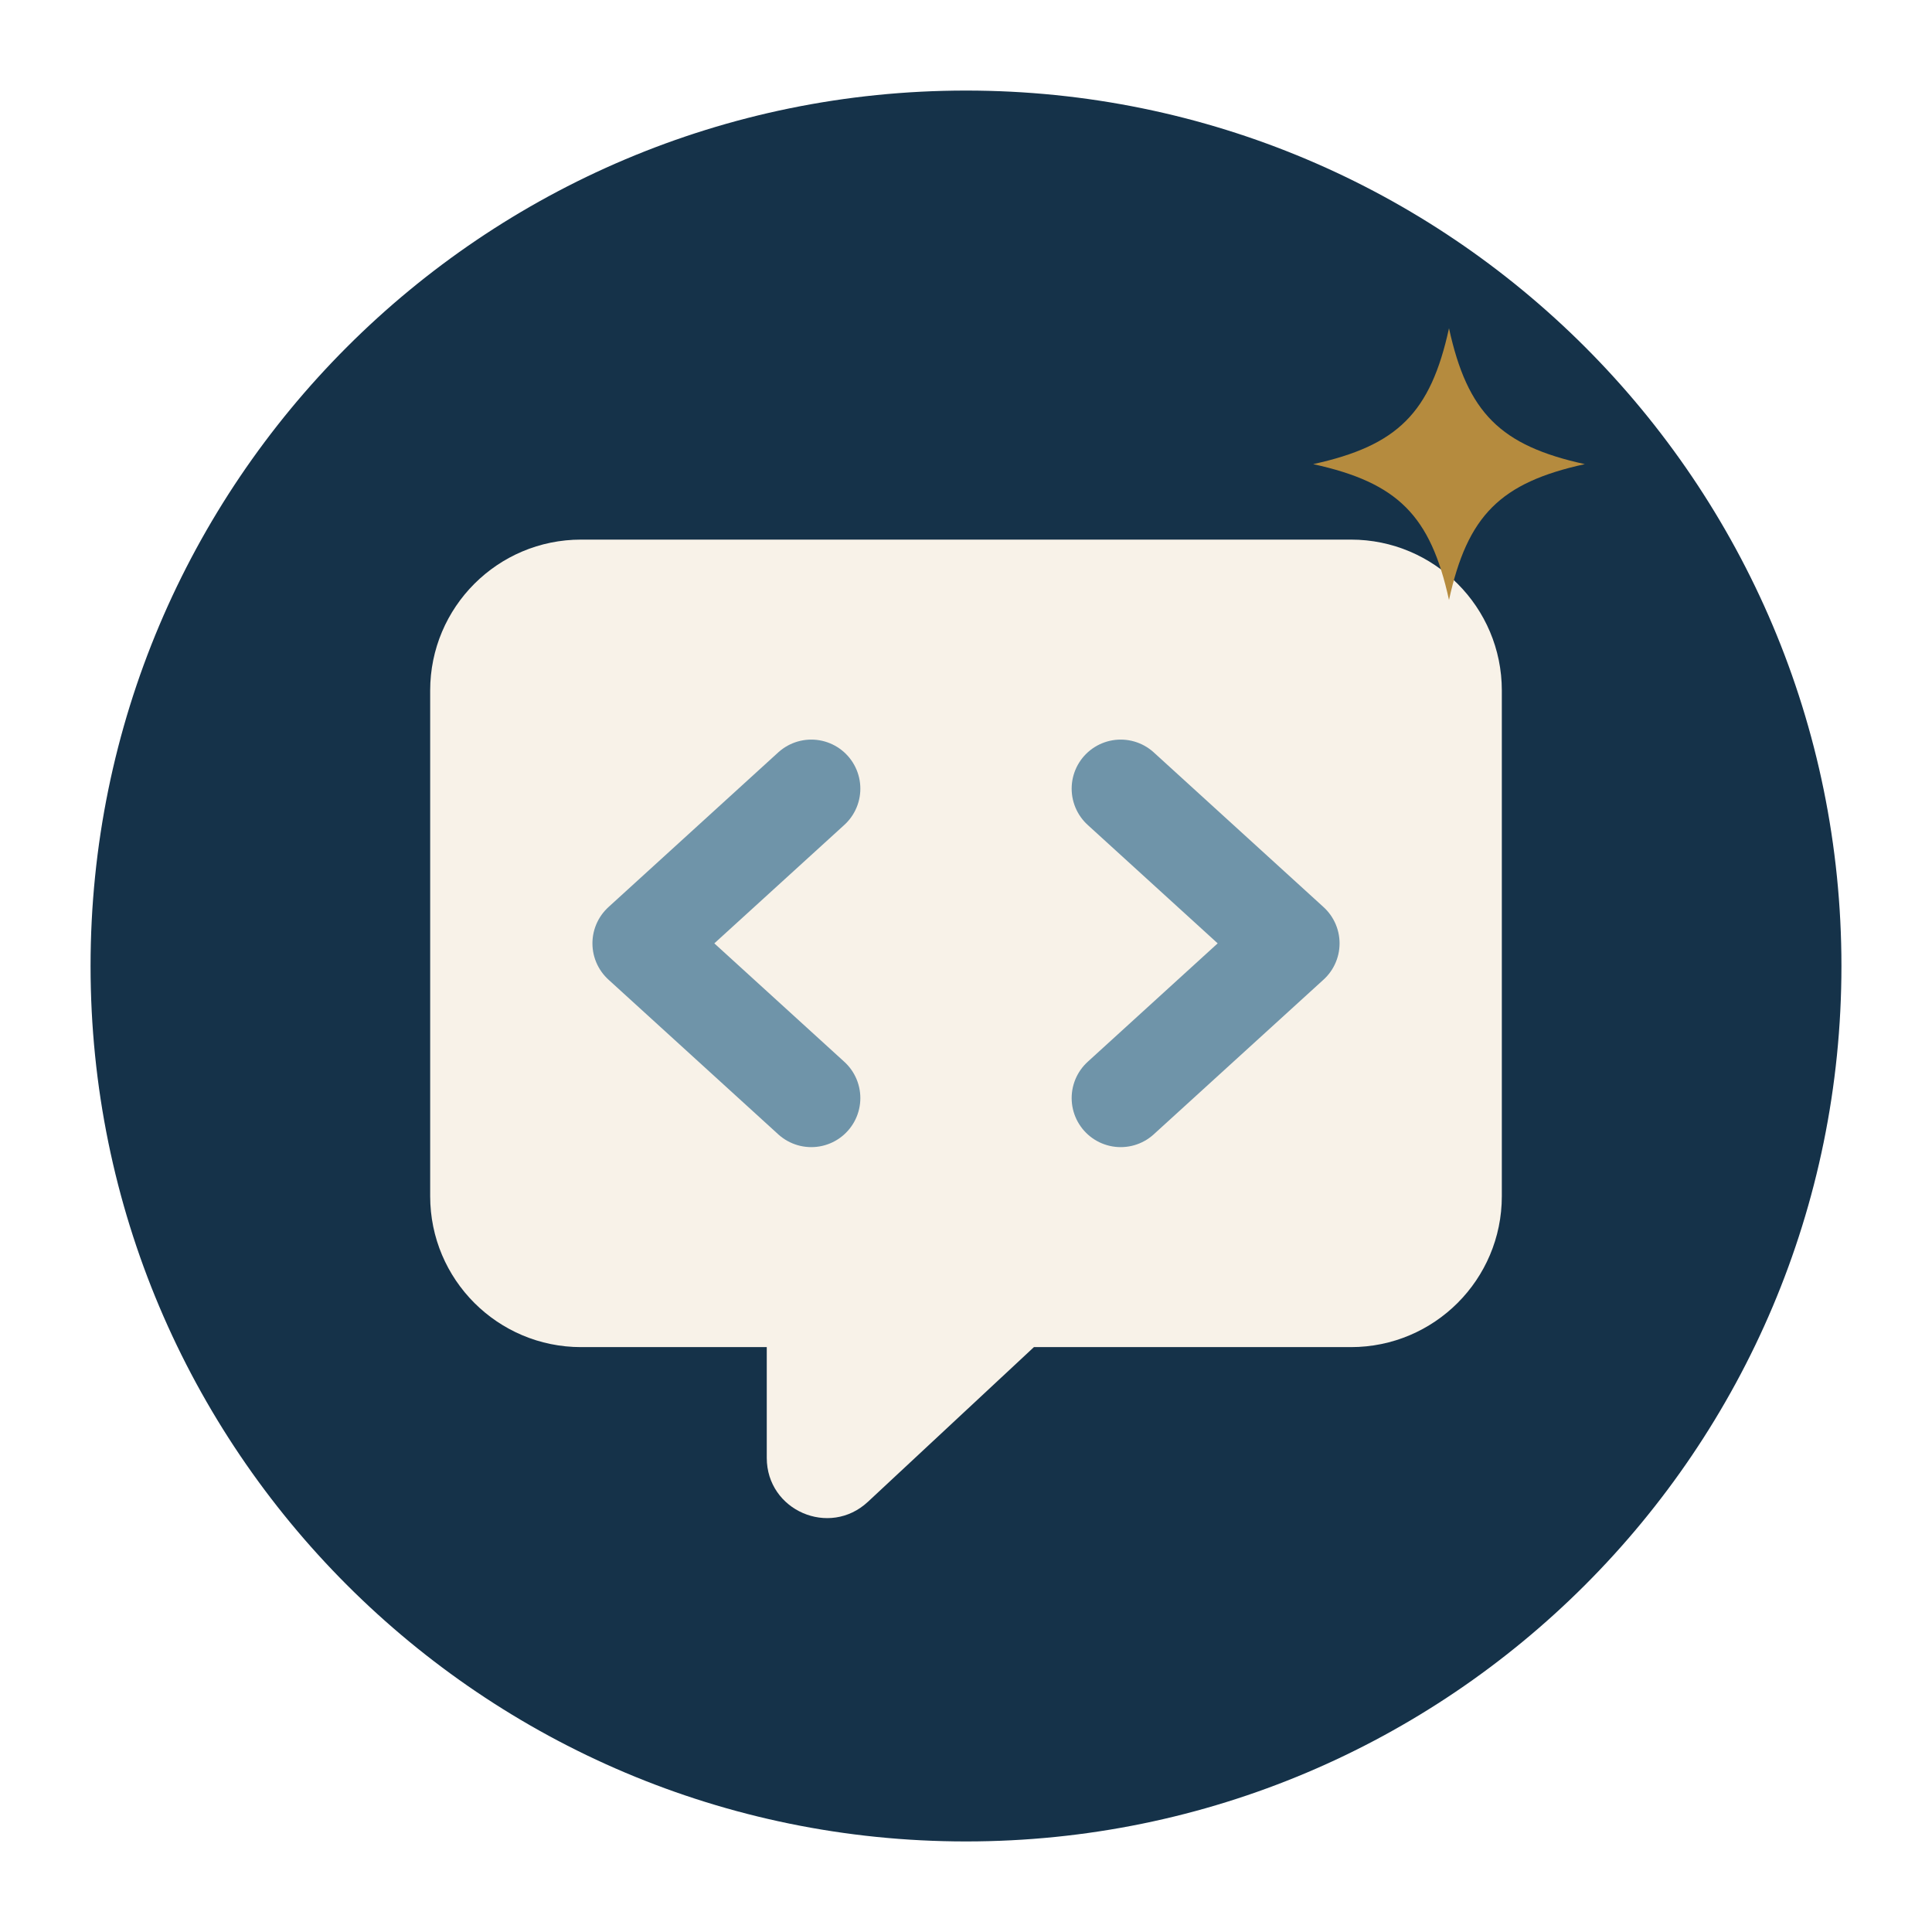
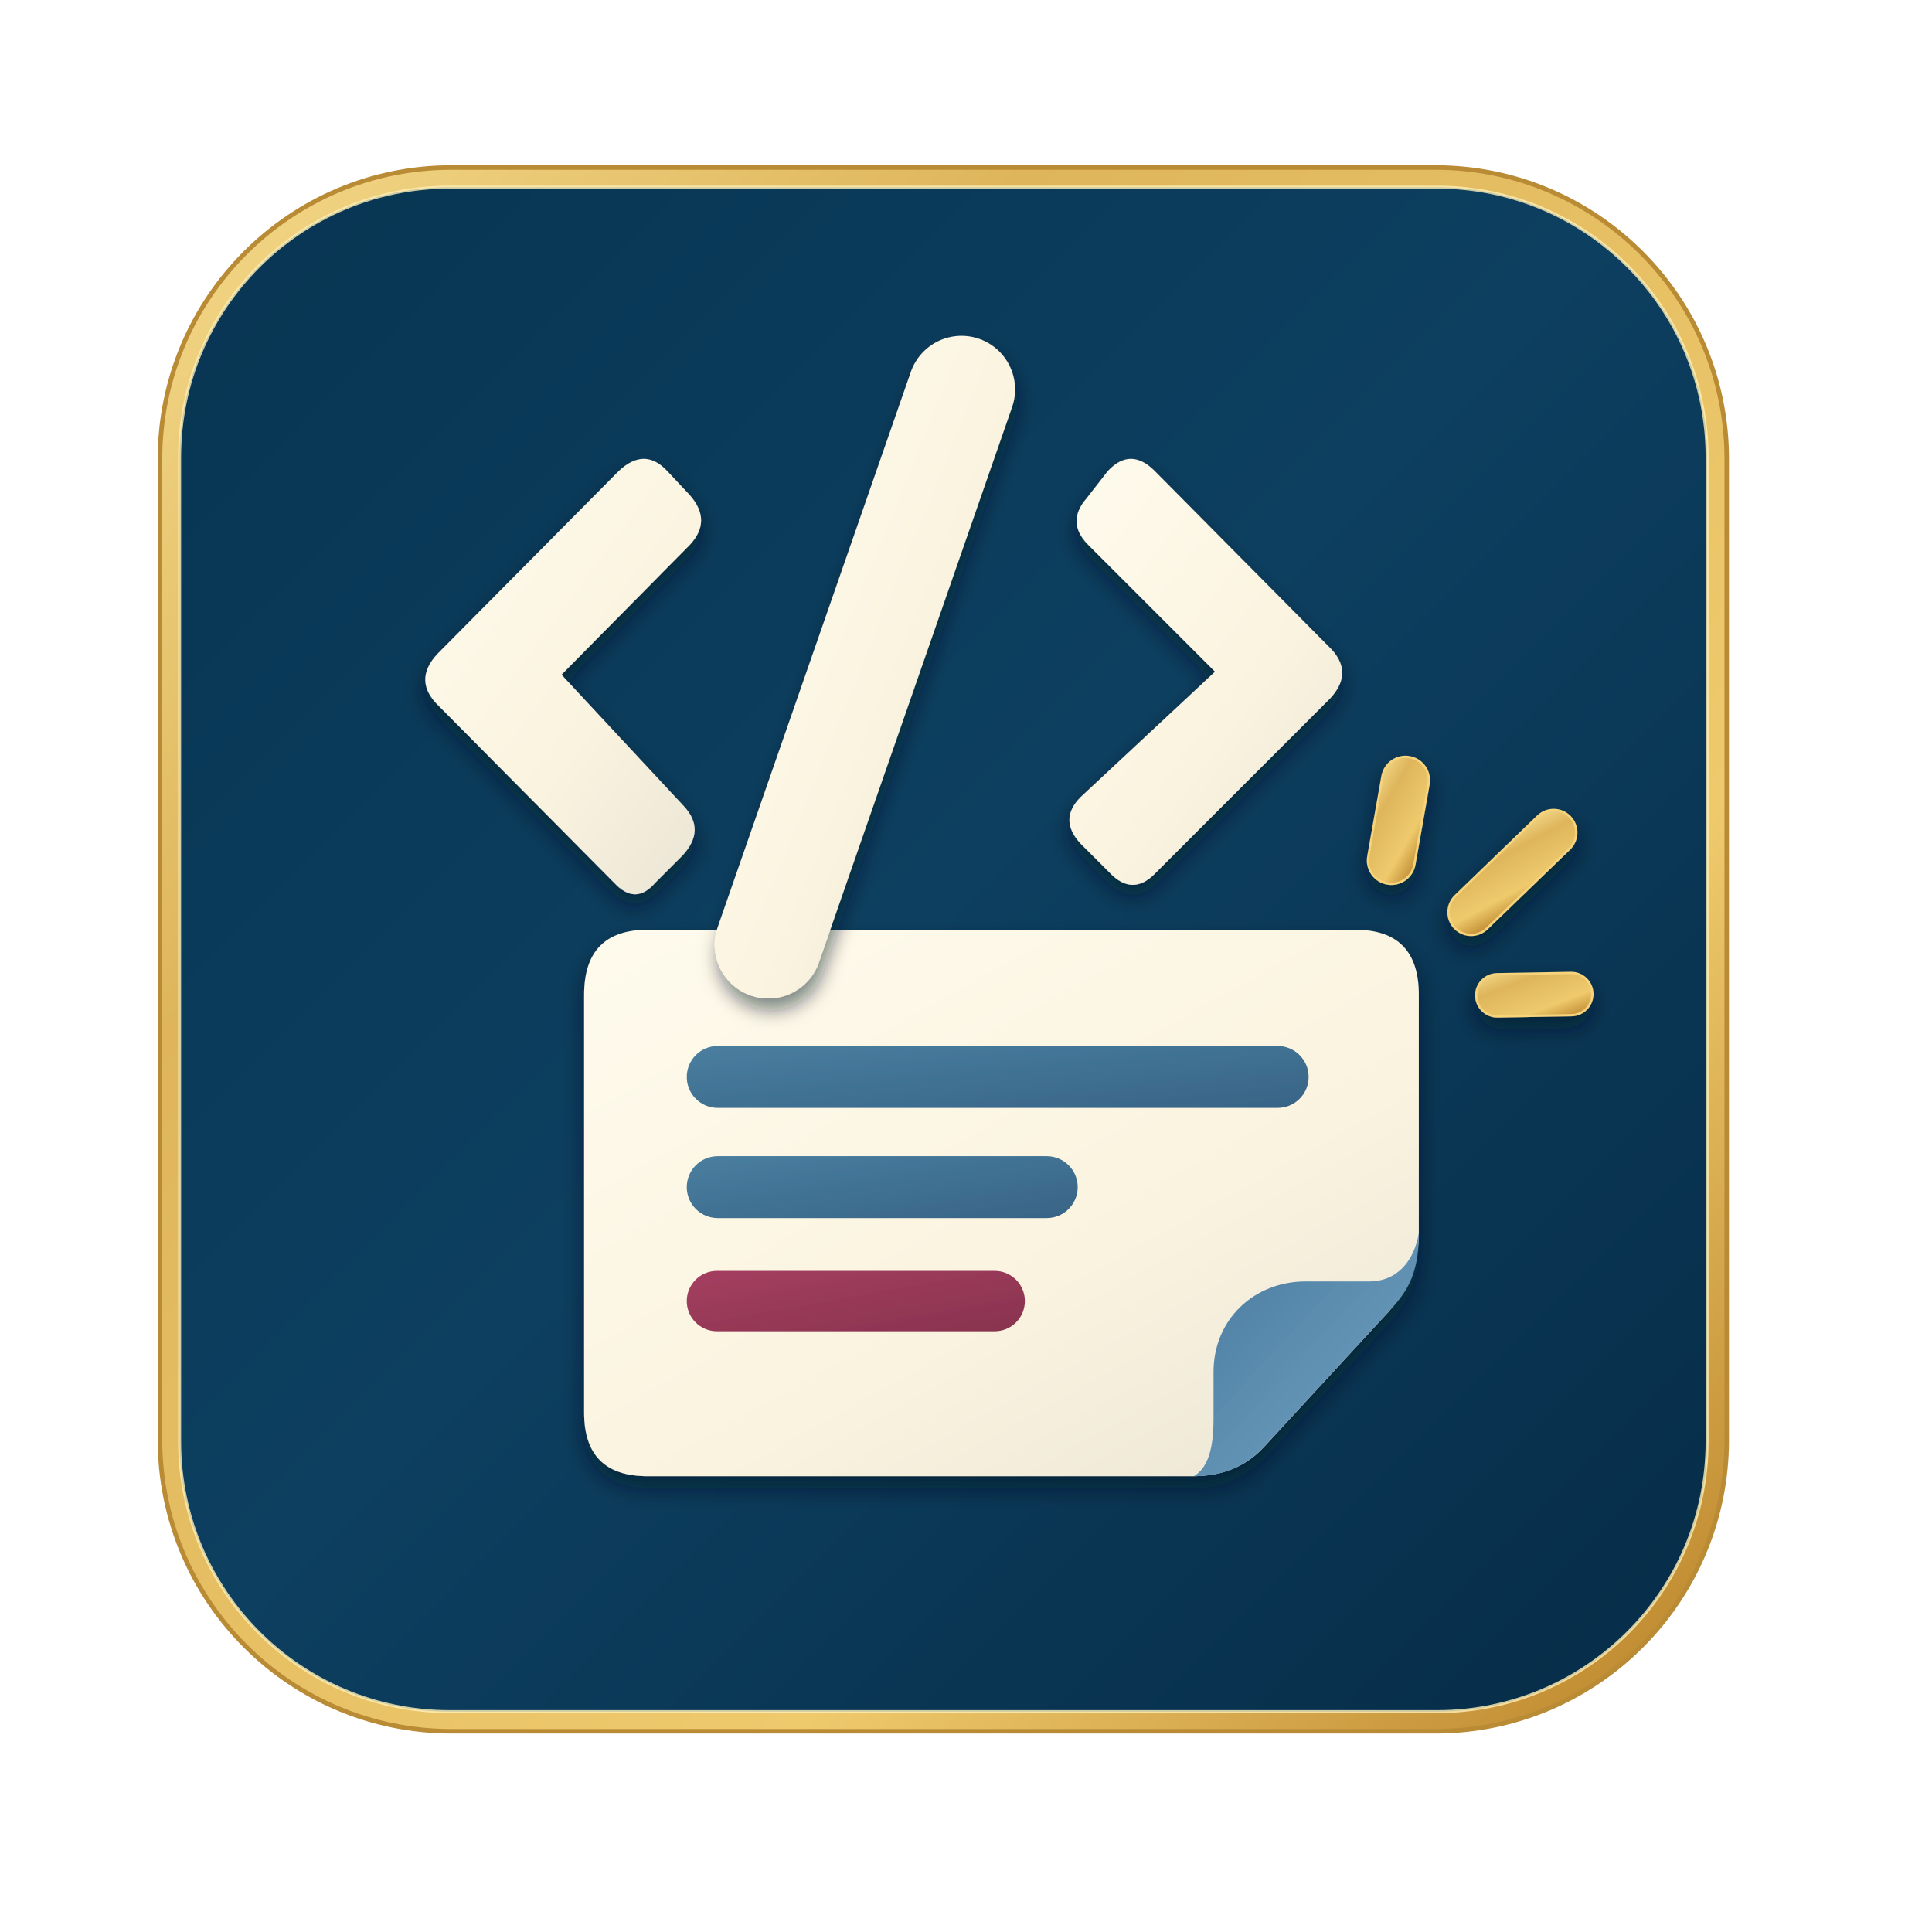
- <svg xmlns="http://www.w3.org/2000/svg" viewBox="0 0 1024 1024" role="img" aria-labelledby="title description">
-   <circle cx="512" cy="512" r="464" fill="#153249" />
-   <path fill="#f8f2e8" d="M308 286h408c44.2 0 80 35.8 80 80v268c0 44.2-35.8 80-80 80H548l-88 82c-20.4 19-53.6 4.6-53.6-23.3V714H308c-44.2 0-80-35.8-80-80V366c0-44.2 35.8-80 80-80Z" />
-   <path fill="none" stroke="#6f94a9" stroke-linecap="round" stroke-linejoin="round" stroke-width="52" d="m430 418-90 82 90 82m164-164 90 82-90 82" />
-   <path fill="#b58b3e" d="M768 174c9.8 44.8 27.2 62.2 72 72-44.8 9.8-62.2 27.2-72 72-9.8-44.8-27.2-62.2-72-72 44.8-9.8 62.2-27.2 72-72Z" />
+ <svg xmlns="http://www.w3.org/2000/svg" viewBox="0 0 1280 1280" role="img" aria-labelledby="title description">
+   <defs>
+     <linearGradient id="navy" x1="0" y1="0" x2="1" y2="1">
+       <stop offset="0" stop-color="#073552" />
+       <stop offset="0.48" stop-color="#0d3f60" />
+       <stop offset="1" stop-color="#062c47" />
+     </linearGradient>
+     <linearGradient id="gold" x1="0" y1="0" x2="1" y2="1">
+       <stop offset="0" stop-color="#f4da8b" />
+       <stop offset="0.28" stop-color="#deb55b" />
+       <stop offset="0.7" stop-color="#efca6d" />
+       <stop offset="1" stop-color="#b88027" />
+     </linearGradient>
+     <linearGradient id="paper" x1="0" y1="0" x2="0.85" y2="1">
+       <stop offset="0" stop-color="#fffbed" />
+       <stop offset="0.65" stop-color="#faf3df" />
+       <stop offset="1" stop-color="#ede7d7" />
+     </linearGradient>
+     <linearGradient id="blue" x1="0" y1="0" x2="1" y2="1">
+       <stop offset="0" stop-color="#497e9f" />
+       <stop offset="1" stop-color="#386486" />
+     </linearGradient>
+     <linearGradient id="fold" x1="0" y1="0" x2="1" y2="1">
+       <stop offset="0" stop-color="#477a9e" />
+       <stop offset="0.65" stop-color="#6595b6" />
+       <stop offset="1" stop-color="#3e6b8e" />
+     </linearGradient>
+     <linearGradient id="red" x1="0" y1="0" x2="1" y2="1">
+       <stop offset="0" stop-color="#a53f60" />
+       <stop offset="1" stop-color="#88334f" />
+     </linearGradient>
+     <filter id="shadow" x="-30%" y="-30%" width="160%" height="170%" color-interpolation-filters="sRGB">
+       <feDropShadow dx="0" dy="8" stdDeviation="7" flood-color="#00111c" flood-opacity="0.55" />
+     </filter>
+     <filter id="slash-shadow" x="-50%" y="-20%" width="200%" height="150%" color-interpolation-filters="sRGB">
+       <feDropShadow dx="2" dy="8" stdDeviation="6" flood-color="#00111c" flood-opacity="0.5" />
+     </filter>
+   </defs>
+   <rect x="106" y="111" width="1038" height="1036" rx="193" fill="url(#gold)" stroke="#b98b35" stroke-width="3" />
+   <rect x="119" y="124" width="1012" height="1010" rx="179" fill="url(#navy)" stroke="#fff0b6" stroke-opacity="0.8" stroke-width="2" />
+   <g filter="url(#shadow)">
+     <path fill="url(#paper)" d="M429 616H898Q940 616 940 659V817Q940 846 920 869L838 958Q820 978 790 978H429Q387 978 387 936V659Q387 616 429 616Z" />
+     <path fill="url(#fold)" d="M791 978C801 972 804 958 804 940V909C804 874 831 849 865 849H907C926 849 937 835 940 817C940 846 931 857 920 869L838 958Q820 978 791 978Z" />
+     <rect x="455" y="693" width="412" height="41" rx="20.5" fill="url(#blue)" />
+     <rect x="455" y="766" width="259" height="41" rx="20.5" fill="url(#blue)" />
+     <rect x="455" y="842" width="224" height="40" rx="20" fill="url(#red)" />
+   </g>
+   <g fill="url(#paper)" filter="url(#shadow)">
+     <path d="M410 312Q427 296 442 312L457 328Q472 345 457 361L372 447L453 534Q468 550 452 567L434 585Q421 600 407 585L291 468Q273 451 290 433Z" />
+     <path d="M734 312Q749 296 765 312L880 428Q898 445 881 463L765 579Q750 594 735 578L716 559Q701 543 716 528L805 445L721 361Q706 346 720 330Z" />
+   </g>
+   <path d="M637 258L509 626" fill="none" stroke="url(#paper)" stroke-width="71" stroke-linecap="round" filter="url(#slash-shadow)" />
+   <g fill="url(#gold)" stroke="#f7d47b" stroke-width="1.5" filter="url(#shadow)">
+     <rect x="911" y="501" width="31" height="85" rx="15.5" transform="rotate(10 926.5 543.5)" />
+     <rect x="987" y="525" width="30" height="106" rx="15" transform="rotate(46 1002 578)" />
+     <rect x="978" y="645" width="77" height="28" rx="14" transform="rotate(-1 1016.5 659)" />
+   </g>
</svg>
